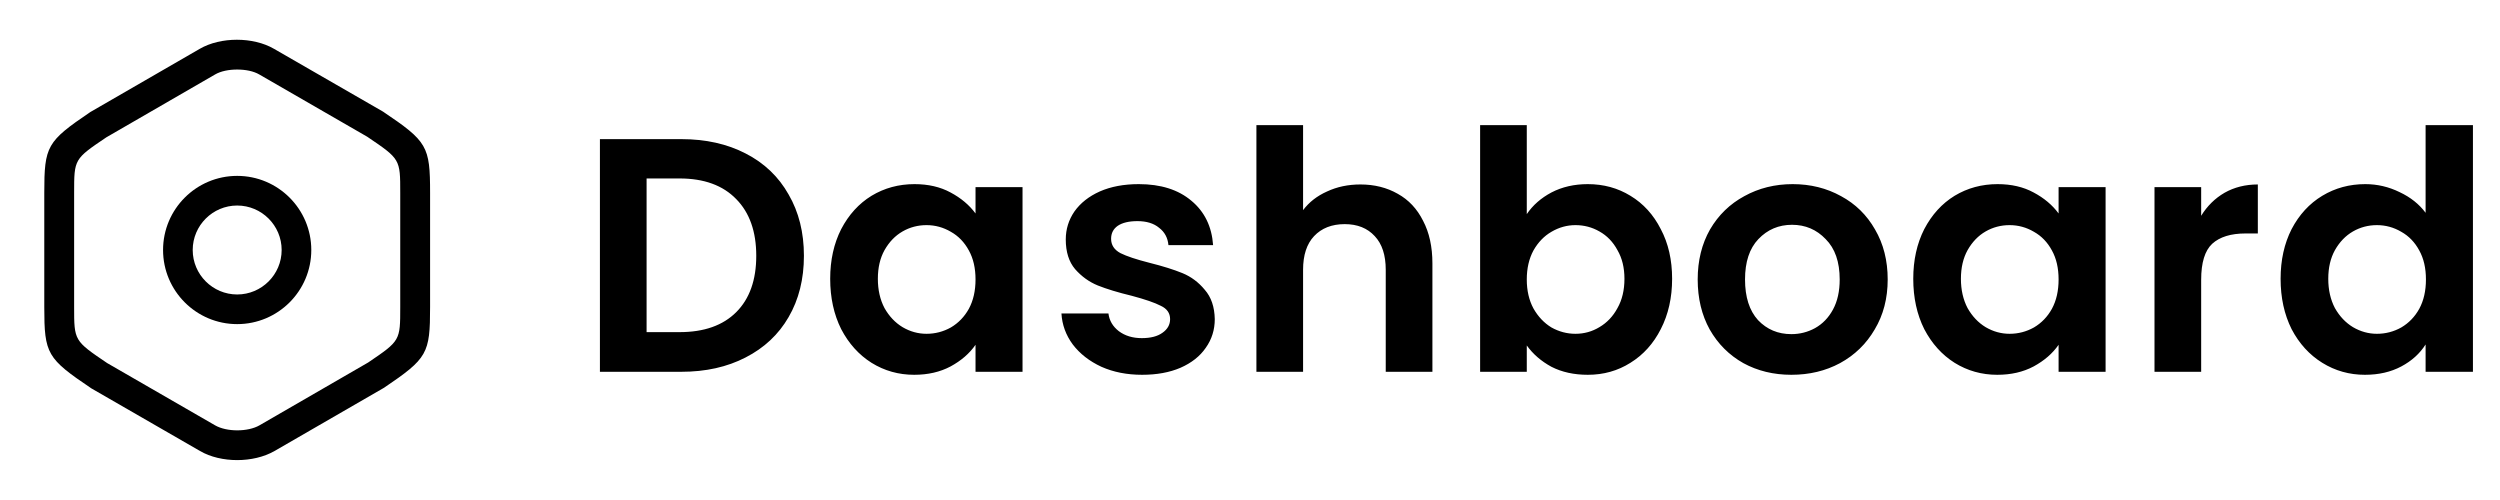
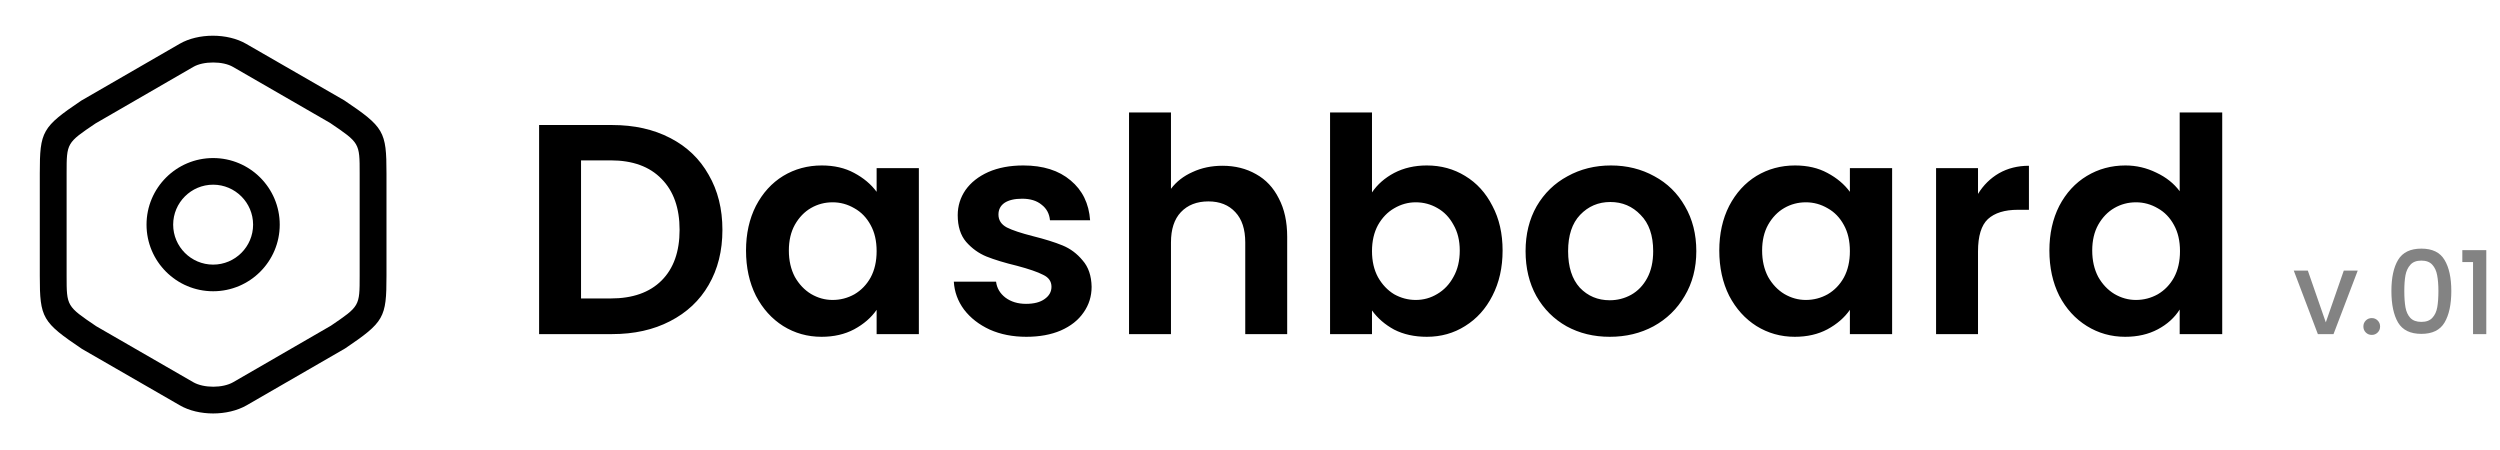
- <svg xmlns="http://www.w3.org/2000/svg" width="195" height="39" viewBox="0 0 195 39" fill="none">
+ <svg xmlns="http://www.w3.org/2000/svg" width="217" height="39" viewBox="0 0 217 39" fill="none">
  <path d="M53.138 10.852C55.045 10.852 56.717 11.225 58.156 11.97C59.612 12.715 60.73 13.781 61.51 15.168C62.307 16.537 62.706 18.132 62.706 19.952C62.706 21.772 62.307 23.367 61.51 24.736C60.73 26.088 59.612 27.137 58.156 27.882C56.717 28.627 55.045 29 53.138 29H46.794V10.852H53.138ZM53.008 25.906C54.915 25.906 56.388 25.386 57.428 24.346C58.468 23.306 58.988 21.841 58.988 19.952C58.988 18.063 58.468 16.589 57.428 15.532C56.388 14.457 54.915 13.92 53.008 13.92H50.434V25.906H53.008ZM64.755 21.746C64.755 20.29 65.041 18.999 65.613 17.872C66.202 16.745 66.991 15.879 67.979 15.272C68.984 14.665 70.102 14.362 71.333 14.362C72.407 14.362 73.343 14.579 74.141 15.012C74.955 15.445 75.605 15.991 76.091 16.65V14.596H79.757V29H76.091V26.894C75.623 27.57 74.973 28.133 74.141 28.584C73.326 29.017 72.381 29.234 71.307 29.234C70.093 29.234 68.984 28.922 67.979 28.298C66.991 27.674 66.202 26.799 65.613 25.672C65.041 24.528 64.755 23.219 64.755 21.746ZM76.091 21.798C76.091 20.914 75.917 20.16 75.571 19.536C75.224 18.895 74.756 18.409 74.167 18.08C73.577 17.733 72.945 17.56 72.269 17.56C71.593 17.56 70.969 17.725 70.397 18.054C69.825 18.383 69.357 18.869 68.993 19.51C68.646 20.134 68.473 20.879 68.473 21.746C68.473 22.613 68.646 23.375 68.993 24.034C69.357 24.675 69.825 25.169 70.397 25.516C70.986 25.863 71.61 26.036 72.269 26.036C72.945 26.036 73.577 25.871 74.167 25.542C74.756 25.195 75.224 24.71 75.571 24.086C75.917 23.445 76.091 22.682 76.091 21.798ZM89.084 29.234C87.905 29.234 86.848 29.026 85.912 28.61C84.976 28.177 84.231 27.596 83.676 26.868C83.138 26.14 82.844 25.334 82.792 24.45H86.458C86.527 25.005 86.796 25.464 87.264 25.828C87.749 26.192 88.347 26.374 89.058 26.374C89.751 26.374 90.288 26.235 90.67 25.958C91.069 25.681 91.268 25.325 91.268 24.892C91.268 24.424 91.025 24.077 90.54 23.852C90.072 23.609 89.318 23.349 88.278 23.072C87.203 22.812 86.319 22.543 85.626 22.266C84.95 21.989 84.361 21.564 83.858 20.992C83.373 20.42 83.13 19.649 83.13 18.678C83.13 17.881 83.355 17.153 83.806 16.494C84.274 15.835 84.933 15.315 85.782 14.934C86.648 14.553 87.662 14.362 88.824 14.362C90.54 14.362 91.909 14.795 92.932 15.662C93.954 16.511 94.518 17.664 94.622 19.12H91.138C91.086 18.548 90.843 18.097 90.41 17.768C89.994 17.421 89.43 17.248 88.72 17.248C88.061 17.248 87.55 17.369 87.186 17.612C86.839 17.855 86.666 18.193 86.666 18.626C86.666 19.111 86.909 19.484 87.394 19.744C87.879 19.987 88.633 20.238 89.656 20.498C90.696 20.758 91.554 21.027 92.23 21.304C92.906 21.581 93.487 22.015 93.972 22.604C94.475 23.176 94.734 23.939 94.752 24.892C94.752 25.724 94.518 26.469 94.05 27.128C93.599 27.787 92.941 28.307 92.074 28.688C91.225 29.052 90.228 29.234 89.084 29.234ZM106.112 14.388C107.204 14.388 108.174 14.631 109.024 15.116C109.873 15.584 110.532 16.286 111 17.222C111.485 18.141 111.728 19.25 111.728 20.55V29H108.088V21.044C108.088 19.9 107.802 19.025 107.23 18.418C106.658 17.794 105.878 17.482 104.89 17.482C103.884 17.482 103.087 17.794 102.498 18.418C101.926 19.025 101.64 19.9 101.64 21.044V29H98V9.76H101.64V16.39C102.108 15.766 102.732 15.281 103.512 14.934C104.292 14.57 105.158 14.388 106.112 14.388ZM119.089 16.702C119.557 16.009 120.199 15.445 121.013 15.012C121.845 14.579 122.79 14.362 123.847 14.362C125.078 14.362 126.187 14.665 127.175 15.272C128.181 15.879 128.969 16.745 129.541 17.872C130.131 18.981 130.425 20.273 130.425 21.746C130.425 23.219 130.131 24.528 129.541 25.672C128.969 26.799 128.181 27.674 127.175 28.298C126.187 28.922 125.078 29.234 123.847 29.234C122.773 29.234 121.828 29.026 121.013 28.61C120.216 28.177 119.575 27.622 119.089 26.946V29H115.449V9.76H119.089V16.702ZM126.707 21.746C126.707 20.879 126.525 20.134 126.161 19.51C125.815 18.869 125.347 18.383 124.757 18.054C124.185 17.725 123.561 17.56 122.885 17.56C122.227 17.56 121.603 17.733 121.013 18.08C120.441 18.409 119.973 18.895 119.609 19.536C119.263 20.177 119.089 20.931 119.089 21.798C119.089 22.665 119.263 23.419 119.609 24.06C119.973 24.701 120.441 25.195 121.013 25.542C121.603 25.871 122.227 26.036 122.885 26.036C123.561 26.036 124.185 25.863 124.757 25.516C125.347 25.169 125.815 24.675 126.161 24.034C126.525 23.393 126.707 22.63 126.707 21.746ZM139.726 29.234C138.34 29.234 137.092 28.931 135.982 28.324C134.873 27.7 133.998 26.825 133.356 25.698C132.732 24.571 132.42 23.271 132.42 21.798C132.42 20.325 132.741 19.025 133.382 17.898C134.041 16.771 134.934 15.905 136.06 15.298C137.187 14.674 138.444 14.362 139.83 14.362C141.217 14.362 142.474 14.674 143.6 15.298C144.727 15.905 145.611 16.771 146.252 17.898C146.911 19.025 147.24 20.325 147.24 21.798C147.24 23.271 146.902 24.571 146.226 25.698C145.568 26.825 144.666 27.7 143.522 28.324C142.396 28.931 141.13 29.234 139.726 29.234ZM139.726 26.062C140.385 26.062 141 25.906 141.572 25.594C142.162 25.265 142.63 24.779 142.976 24.138C143.323 23.497 143.496 22.717 143.496 21.798C143.496 20.429 143.132 19.38 142.404 18.652C141.694 17.907 140.818 17.534 139.778 17.534C138.738 17.534 137.863 17.907 137.152 18.652C136.459 19.38 136.112 20.429 136.112 21.798C136.112 23.167 136.45 24.225 137.126 24.97C137.82 25.698 138.686 26.062 139.726 26.062ZM149.234 21.746C149.234 20.29 149.52 18.999 150.092 17.872C150.682 16.745 151.47 15.879 152.458 15.272C153.464 14.665 154.582 14.362 155.812 14.362C156.887 14.362 157.823 14.579 158.62 15.012C159.435 15.445 160.085 15.991 160.57 16.65V14.596H164.236V29H160.57V26.894C160.102 27.57 159.452 28.133 158.62 28.584C157.806 29.017 156.861 29.234 155.786 29.234C154.573 29.234 153.464 28.922 152.458 28.298C151.47 27.674 150.682 26.799 150.092 25.672C149.52 24.528 149.234 23.219 149.234 21.746ZM160.57 21.798C160.57 20.914 160.397 20.16 160.05 19.536C159.704 18.895 159.236 18.409 158.646 18.08C158.057 17.733 157.424 17.56 156.748 17.56C156.072 17.56 155.448 17.725 154.876 18.054C154.304 18.383 153.836 18.869 153.472 19.51C153.126 20.134 152.952 20.879 152.952 21.746C152.952 22.613 153.126 23.375 153.472 24.034C153.836 24.675 154.304 25.169 154.876 25.516C155.466 25.863 156.09 26.036 156.748 26.036C157.424 26.036 158.057 25.871 158.646 25.542C159.236 25.195 159.704 24.71 160.05 24.086C160.397 23.445 160.57 22.682 160.57 21.798ZM171.691 16.832C172.16 16.069 172.766 15.471 173.512 15.038C174.274 14.605 175.141 14.388 176.111 14.388V18.21H175.149C174.006 18.21 173.139 18.479 172.55 19.016C171.977 19.553 171.691 20.489 171.691 21.824V29H168.051V14.596H171.691V16.832ZM177.887 21.746C177.887 20.29 178.173 18.999 178.745 17.872C179.335 16.745 180.132 15.879 181.137 15.272C182.143 14.665 183.261 14.362 184.491 14.362C185.427 14.362 186.32 14.57 187.169 14.986C188.019 15.385 188.695 15.922 189.197 16.598V9.76H192.889V29H189.197V26.868C188.747 27.579 188.114 28.151 187.299 28.584C186.485 29.017 185.54 29.234 184.465 29.234C183.252 29.234 182.143 28.922 181.137 28.298C180.132 27.674 179.335 26.799 178.745 25.672C178.173 24.528 177.887 23.219 177.887 21.746ZM189.223 21.798C189.223 20.914 189.05 20.16 188.703 19.536C188.357 18.895 187.889 18.409 187.299 18.08C186.71 17.733 186.077 17.56 185.401 17.56C184.725 17.56 184.101 17.725 183.529 18.054C182.957 18.383 182.489 18.869 182.125 19.51C181.779 20.134 181.605 20.879 181.605 21.746C181.605 22.613 181.779 23.375 182.125 24.034C182.489 24.675 182.957 25.169 183.529 25.516C184.119 25.863 184.743 26.036 185.401 26.036C186.077 26.036 186.71 25.871 187.299 25.542C187.889 25.195 188.357 24.71 188.703 24.086C189.05 23.445 189.223 22.682 189.223 21.798Z" fill="black" />
  <path d="M18.5 35.888C17.467 35.888 16.419 35.656 15.602 35.178L7.123 30.291C3.67 27.963 3.454 27.609 3.454 23.955V15.044C3.454 11.39 3.654 11.036 7.046 8.739L15.586 3.806C17.205 2.865 19.749 2.865 21.368 3.806L29.878 8.708C33.331 11.036 33.547 11.39 33.547 15.044V23.94C33.547 27.593 33.346 27.948 29.955 30.245L21.414 35.178C20.581 35.656 19.533 35.888 18.5 35.888ZM18.5 5.424C17.853 5.424 17.221 5.548 16.774 5.81L8.295 10.712C5.782 12.408 5.782 12.408 5.782 15.044V23.94C5.782 26.576 5.782 26.576 8.356 28.318L16.774 33.174C17.683 33.698 19.333 33.698 20.242 33.174L28.721 28.272C31.219 26.576 31.219 26.576 31.219 23.94V15.044C31.219 12.408 31.219 12.408 28.645 10.666L20.227 5.81C19.78 5.548 19.148 5.424 18.5 5.424Z" fill="black" />
  <path d="M18.5 25.281C15.309 25.281 12.719 22.691 12.719 19.5C12.719 16.309 15.309 13.719 18.5 13.719C21.691 13.719 24.281 16.309 24.281 19.5C24.281 22.691 21.691 25.281 18.5 25.281ZM18.5 16.031C16.588 16.031 15.031 17.588 15.031 19.5C15.031 21.412 16.588 22.969 18.5 22.969C20.412 22.969 21.969 21.412 21.969 19.5C21.969 17.588 20.412 16.031 18.5 16.031Z" fill="black" />
+   <path d="M201.88 27.98L203.44 23.49H204.65L202.55 29H201.19L199.1 23.49H200.32L201.88 27.98ZM205.872 29.07C205.665 29.07 205.492 29 205.352 28.86C205.212 28.72 205.142 28.547 205.142 28.34C205.142 28.133 205.212 27.96 205.352 27.82C205.492 27.68 205.665 27.61 205.872 27.61C206.072 27.61 206.242 27.68 206.382 27.82C206.522 27.96 206.592 28.133 206.592 28.34C206.592 28.547 206.522 28.72 206.382 28.86C206.242 29 206.072 29.07 205.872 29.07ZM207.574 25.26C207.574 24.107 207.767 23.207 208.154 22.56C208.547 21.907 209.22 21.58 210.174 21.58C211.127 21.58 211.797 21.907 212.184 22.56C212.577 23.207 212.774 24.107 212.774 25.26C212.774 26.427 212.577 27.34 212.184 28C211.797 28.653 211.127 28.98 210.174 28.98C209.22 28.98 208.547 28.653 208.154 28C207.767 27.34 207.574 26.427 207.574 25.26ZM211.654 25.26C211.654 24.72 211.617 24.263 211.544 23.89C211.477 23.517 211.337 23.213 211.124 22.98C210.91 22.74 210.594 22.62 210.174 22.62C209.754 22.62 209.437 22.74 209.224 22.98C209.01 23.213 208.867 23.517 208.794 23.89C208.727 24.263 208.694 24.72 208.694 25.26C208.694 25.82 208.727 26.29 208.794 26.67C208.86 27.05 209 27.357 209.214 27.59C209.434 27.823 209.754 27.94 210.174 27.94C210.594 27.94 210.91 27.823 211.124 27.59C211.344 27.357 211.487 27.05 211.554 26.67C211.62 26.29 211.654 25.82 211.654 25.26ZM213.73 22.75V21.71H215.81V29H214.66V22.75H213.73Z" fill="#838383" />
</svg>
